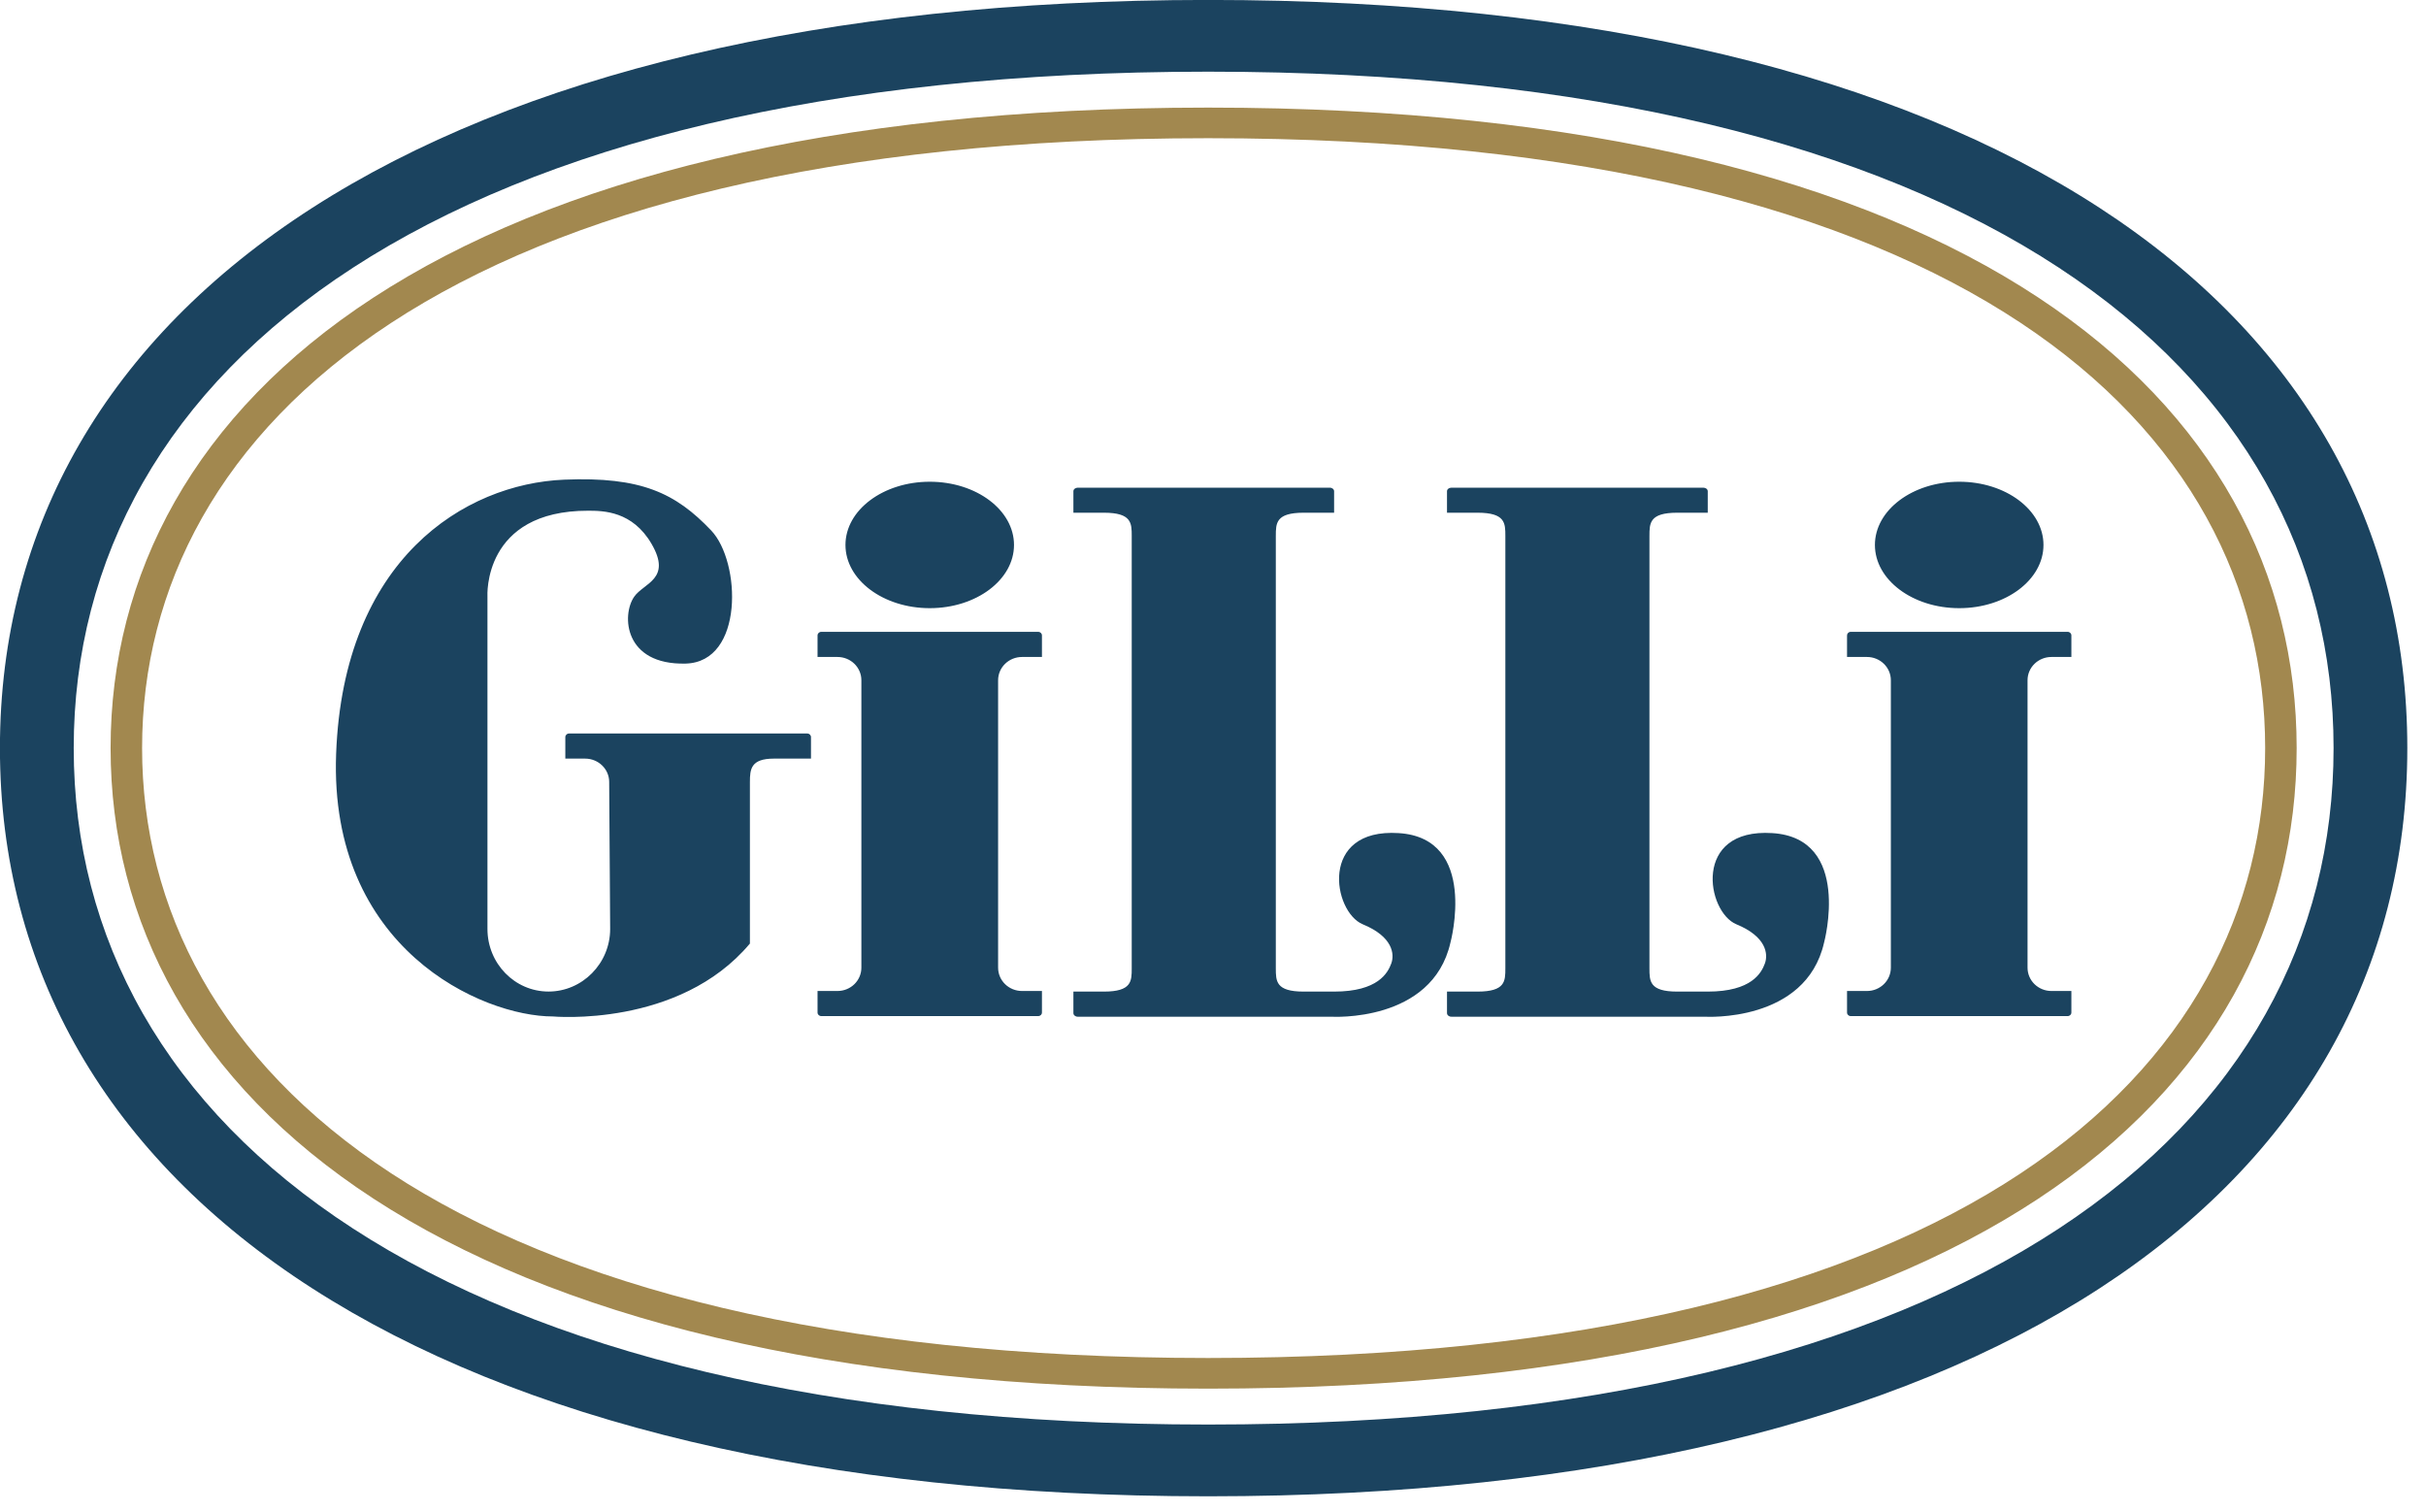
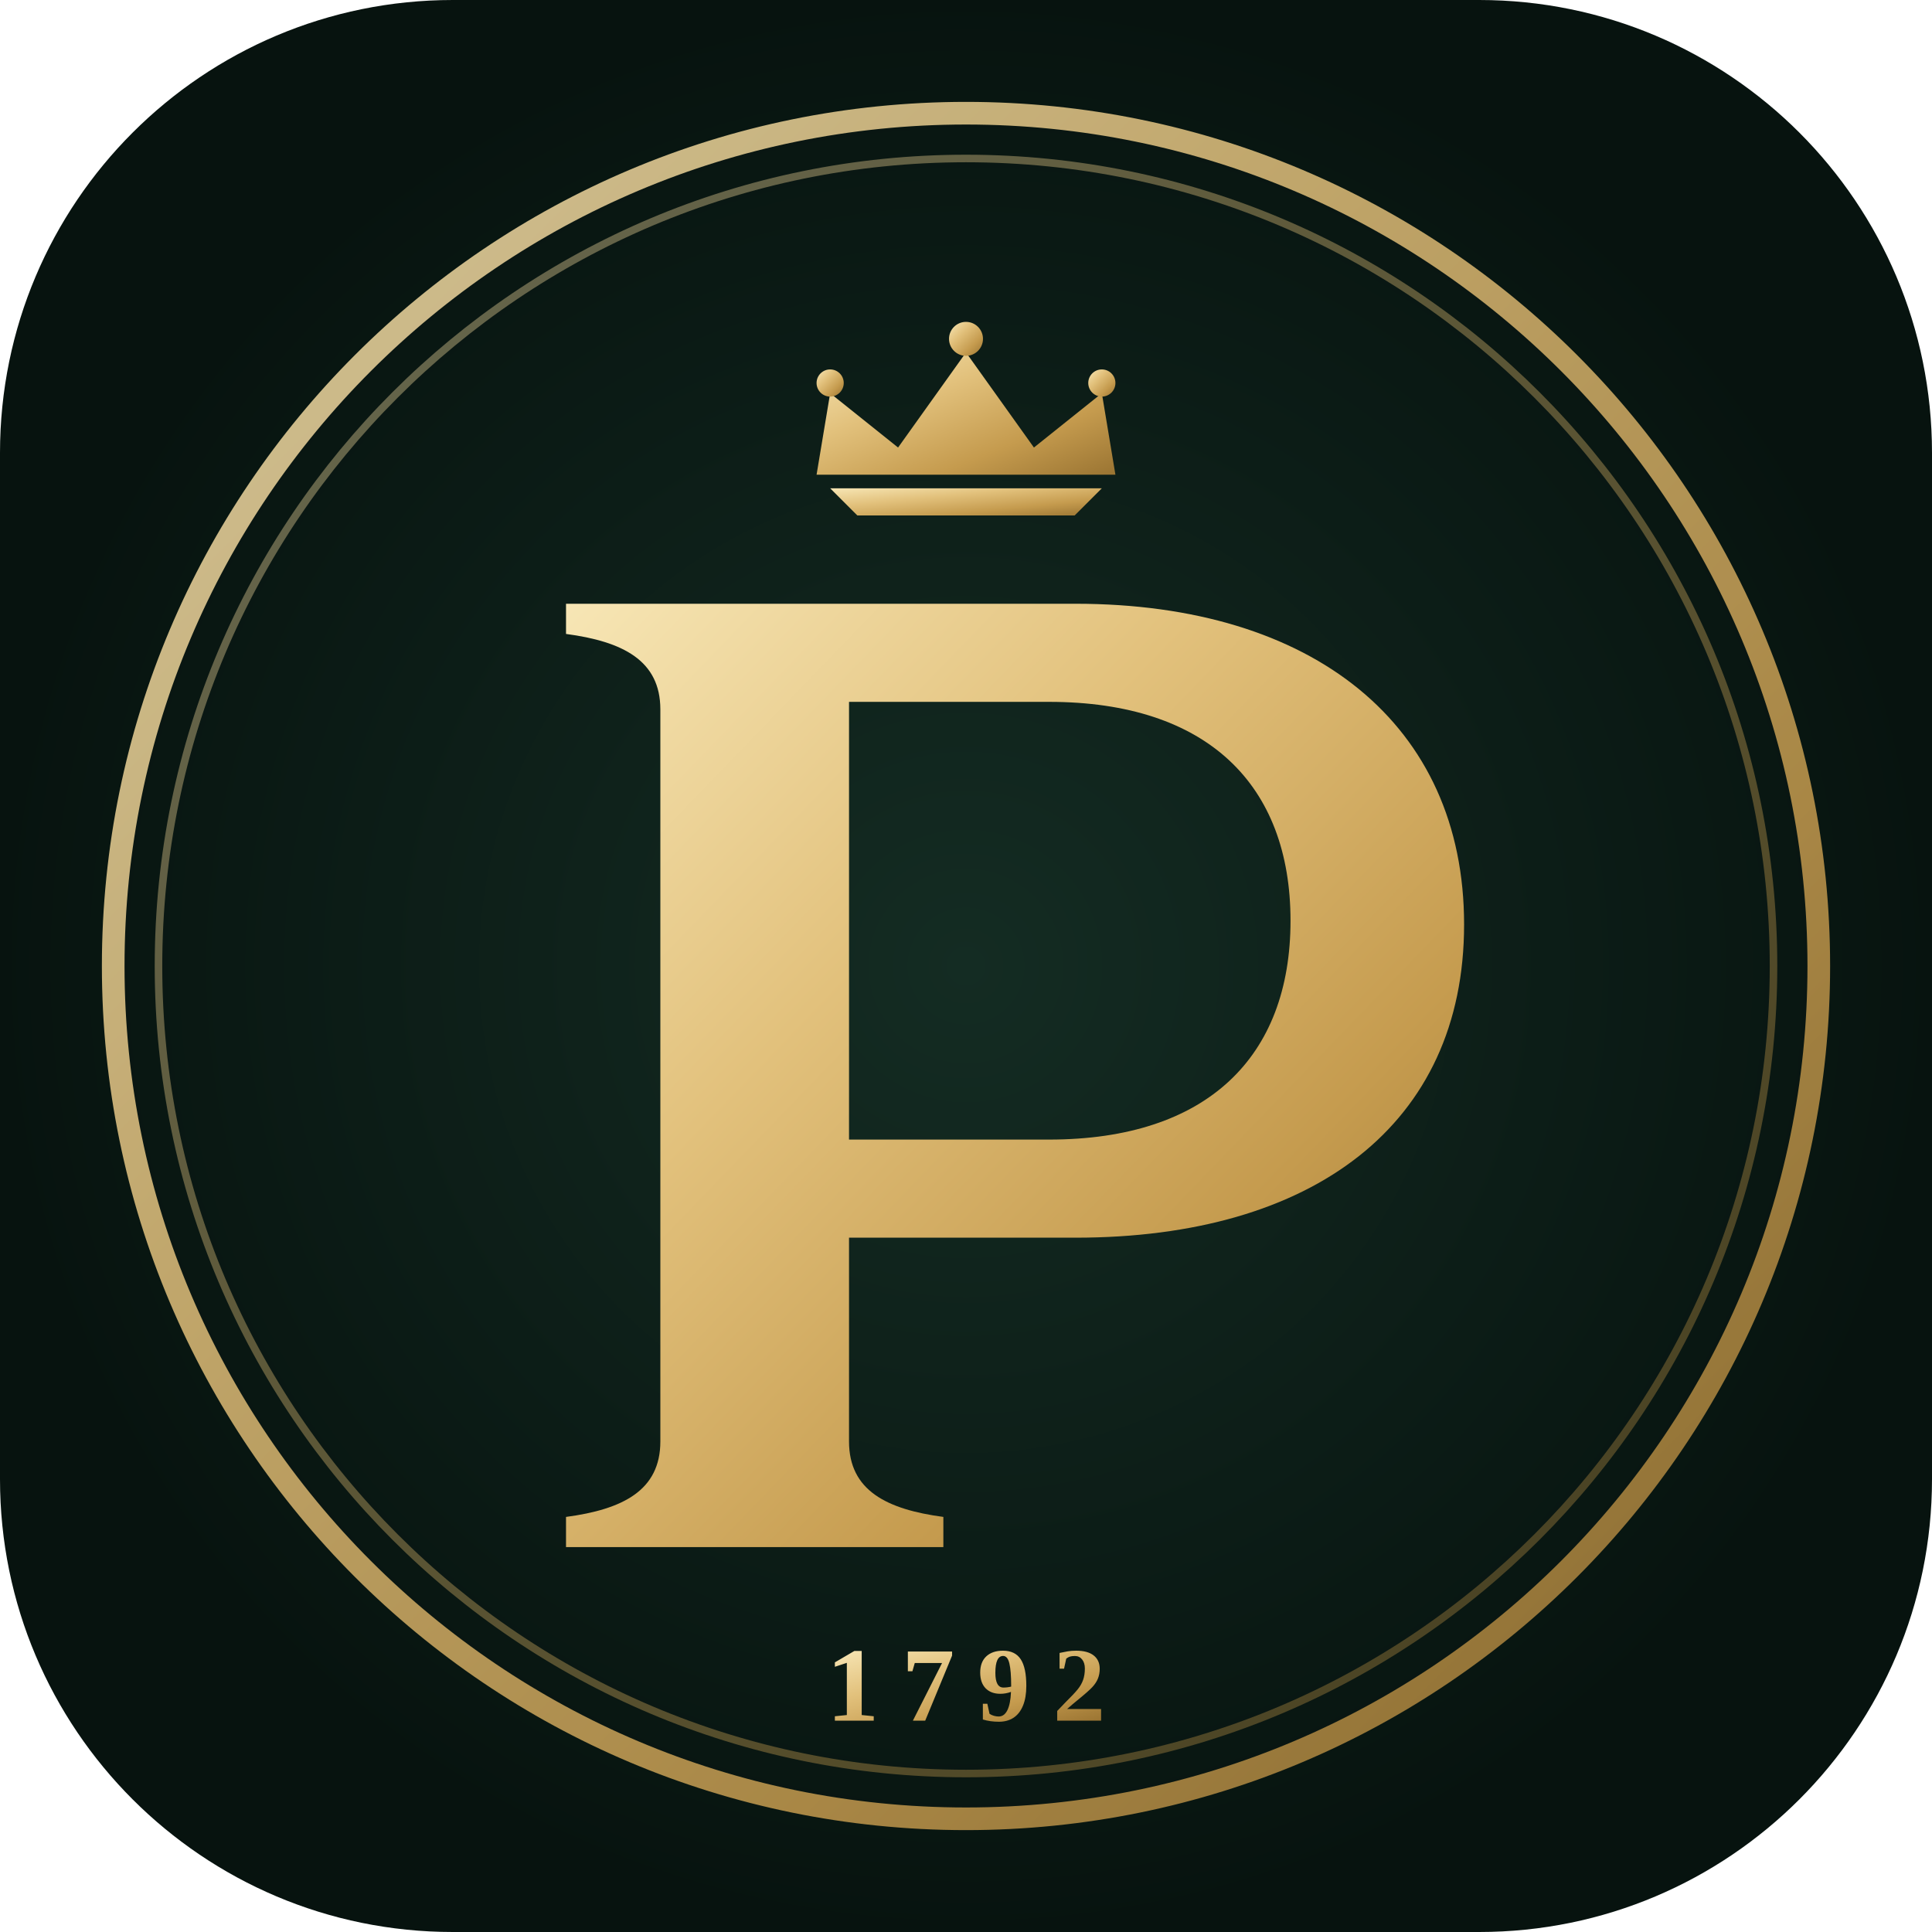
- <svg xmlns="http://www.w3.org/2000/svg" width="100%" height="100%" viewBox="0 0 114 71" version="1.1" xml:space="preserve" style="fill-rule:evenodd;clip-rule:evenodd;stroke-linejoin:round;stroke-miterlimit:2;">
-   <g transform="matrix(1,0,0,1,-2023.55,-5988.28)">
-     <g transform="matrix(1,0,0,1,1440,5972)">
-       <g>
-         <g transform="matrix(1,0,0,-1,580.929,89.1336)">
-           <path d="M110.543,37.702C110.543,54.059 95.178,67.798 59.395,67.798C23.559,67.798 7.818,54.022 7.818,37.702C7.818,21.384 23.559,7.605 59.395,7.605C95.178,7.605 110.543,21.345 110.543,37.702M109.063,37.702C109.063,22.604 94.938,9.045 59.395,9.045C23.782,9.045 9.298,22.654 9.298,37.702C9.298,52.753 23.781,66.36 59.395,66.36C94.938,66.36 109.063,52.804 109.063,37.702" style="fill:rgb(162,136,79);fill-rule:nonzero;" />
-         </g>
-         <g transform="matrix(1,0,0,-1,583.547,86.587)">
-           <path d="M56.777,0C20.212,0 0,14.337 0,35.156C0,55.976 20.212,70.31 56.777,70.31C93.346,70.31 113.125,55.976 113.125,35.156C113.125,14.337 93.346,0 56.777,0M3.467,35.156C3.467,17.343 20.686,3.372 56.777,3.372C92.833,3.372 109.66,17.318 109.66,35.156C109.66,52.995 92.833,66.939 56.777,66.939C20.686,66.939 3.467,52.969 3.467,35.156M28.675,26.659L28.629,33.567C28.629,34.169 28.124,34.662 27.501,34.662L26.568,34.662L26.568,35.672C26.568,35.766 26.645,35.842 26.742,35.842L37.937,35.842C38.035,35.842 38.112,35.766 38.112,35.672L38.112,34.662L36.366,34.662C35.289,34.662 35.242,34.169 35.242,33.567L35.242,25.972C31.91,22.001 25.986,22.547 25.986,22.547C22.655,22.547 15.456,25.731 15.798,34.887C16.14,44.041 21.836,47.573 26.514,47.769C30.131,47.919 31.753,47.138 33.422,45.382C34.821,43.914 34.976,39.196 32.219,39.127C29.324,39.057 29.205,41.407 29.803,42.268C30.254,42.919 31.587,43.093 30.619,44.754C29.722,46.292 28.363,46.308 27.646,46.31C22.667,46.318 22.909,42.281 22.909,42.281L22.909,26.659C22.909,25.034 24.193,23.717 25.779,23.717C27.364,23.717 28.675,25.034 28.675,26.659M88.107,44.702C88.107,46.343 89.881,47.672 92.068,47.672C94.256,47.672 96.028,46.343 96.028,44.702C96.028,43.061 94.256,41.731 92.068,41.731C89.881,41.731 88.107,43.061 88.107,44.702M86.97,40.619L97.166,40.619C97.263,40.619 97.339,40.542 97.339,40.45L97.339,39.438L96.403,39.438C95.782,39.438 95.279,38.949 95.279,38.344L95.279,24.839C95.279,24.232 95.782,23.743 96.403,23.743L97.339,23.743L97.339,22.732C97.339,22.638 97.263,22.564 97.166,22.564L86.97,22.564C86.873,22.564 86.797,22.638 86.797,22.732L86.797,23.743L87.732,23.743C88.353,23.743 88.856,24.232 88.856,24.839L88.856,38.344C88.856,38.949 88.353,39.438 87.732,39.438L86.797,39.438L86.797,40.45C86.797,40.542 86.873,40.619 86.97,40.619M82.937,25.038C83.097,25.476 83.01,26.297 81.6,26.876C80.189,27.457 79.52,31.403 83.285,31.162C87.051,30.926 85.717,26.014 85.717,26.014C84.857,22.238 80.12,22.535 80.12,22.535L68.201,22.535C68.09,22.535 67.999,22.611 67.999,22.704L67.999,23.715L69.433,23.715C70.741,23.715 70.741,24.206 70.741,24.81L70.741,45.12C70.741,45.725 70.741,46.216 69.433,46.216L67.999,46.216L67.999,47.225C67.999,47.317 68.09,47.392 68.201,47.392L80.051,47.392C80.162,47.392 80.252,47.317 80.252,47.225L80.252,46.216L78.819,46.216C77.512,46.216 77.512,45.725 77.512,45.12L77.512,24.81C77.512,24.206 77.512,23.715 78.819,23.715L80.252,23.715C82.32,23.715 82.777,24.6 82.937,25.038M65.381,25.038C65.541,25.476 65.452,26.297 64.043,26.876C62.633,27.457 61.964,31.403 65.729,31.162C69.495,30.926 68.16,26.014 68.16,26.014C67.301,22.238 62.565,22.535 62.565,22.535L50.644,22.535C50.535,22.535 50.443,22.611 50.443,22.704L50.443,23.715L51.877,23.715C53.184,23.715 53.184,24.206 53.184,24.81L53.184,45.12C53.184,45.725 53.184,46.216 51.877,46.216L50.443,46.216L50.443,47.225C50.443,47.317 50.535,47.392 50.644,47.392L62.496,47.392C62.605,47.392 62.694,47.317 62.694,47.225L62.694,46.216L61.262,46.216C59.955,46.216 59.955,45.725 59.955,45.12L59.955,24.81C59.955,24.206 59.955,23.715 61.262,23.715L62.694,23.715C64.764,23.715 65.221,24.6 65.381,25.038M39.732,44.702C39.732,46.343 41.507,47.672 43.693,47.672C45.879,47.672 47.652,46.343 47.652,44.702C47.652,43.061 45.879,41.731 43.693,41.731C41.507,41.731 39.732,43.061 39.732,44.702M38.594,40.619L48.791,40.619C48.888,40.619 48.965,40.542 48.965,40.45L48.965,39.438L48.031,39.438C47.408,39.438 46.905,38.949 46.905,38.344L46.905,24.839C46.905,24.232 47.408,23.743 48.031,23.743L48.965,23.743L48.965,22.732C48.965,22.638 48.888,22.564 48.791,22.564L38.594,22.564C38.498,22.564 38.42,22.638 38.42,22.732L38.42,23.743L39.355,23.743C39.979,23.743 40.48,24.232 40.48,24.839L40.48,38.344C40.48,38.949 39.979,39.438 39.355,39.438L38.42,39.438L38.42,40.45C38.42,40.542 38.498,40.619 38.594,40.619" style="fill:rgb(27,67,95);fill-rule:nonzero;" />
-         </g>
-       </g>
-     </g>
+ <svg xmlns="http://www.w3.org/2000/svg" viewBox="0 0 512 512" width="100%" height="100%">
+   <defs>
+     <linearGradient id="goldGrad" x1="0%" y1="0%" x2="100%" y2="100%">
+       <stop offset="0%" stop-color="#F7E6B5" />
+       <stop offset="35%" stop-color="#E2C17C" />
+       <stop offset="70%" stop-color="#C59B4E" />
+       <stop offset="100%" stop-color="#9A7432" />
+     </linearGradient>
+     <radialGradient id="bgGrad" cx="50%" cy="50%" r="50%">
+       <stop offset="0%" stop-color="#142C23" />
+       <stop offset="100%" stop-color="#07130F" />
+     </radialGradient>
+   </defs>
+   <rect width="512" height="512" rx="120" fill="url(#bgGrad)" />
+   <circle cx="256" cy="256" r="226" fill="none" stroke="url(#goldGrad)" stroke-width="6" opacity="0.85" />
+   <circle cx="256" cy="256" r="214" fill="none" stroke="url(#goldGrad)" stroke-width="2" opacity="0.4" />
+   <g transform="translate(256, 115) scale(0.9)" fill="url(#goldGrad)">
+     <path d="M-40,16 L40,16 L32,24 L-32,24 Z" />
+     <path d="M-44,12 L-40,-12 L-20,4 L0,-24 L20,4 L40,-12 L44,12 Z" />
+     <circle cx="0" cy="-28" r="5" />
+     <circle cx="-40" cy="-15" r="4" />
+     <circle cx="40" cy="-15" r="4" />
  </g>
+   <g fill="url(#goldGrad)">
+     <path d="       M 155 160       H 285       C 348 160, 388 192, 388 245       C 388 298, 348 328, 285 328       H 225       V 382       C 225 395, 235 400, 250 402       V 410       H 150       V 402       C 165 400, 175 395, 175 382       V 188       C 175 175, 165 170, 150 168       V 160       Z       M 225 186       V 302       H 278       C 320 302, 342 280, 342 244       C 342 208, 320 186, 278 186       H 225       Z     " />
+   </g>
+   <text x="256" y="456" font-family="'Cinzel', 'Times New Roman', serif" font-size="28" font-weight="700" fill="url(#goldGrad)" text-anchor="middle" letter-spacing="6">1792</text>
</svg>
